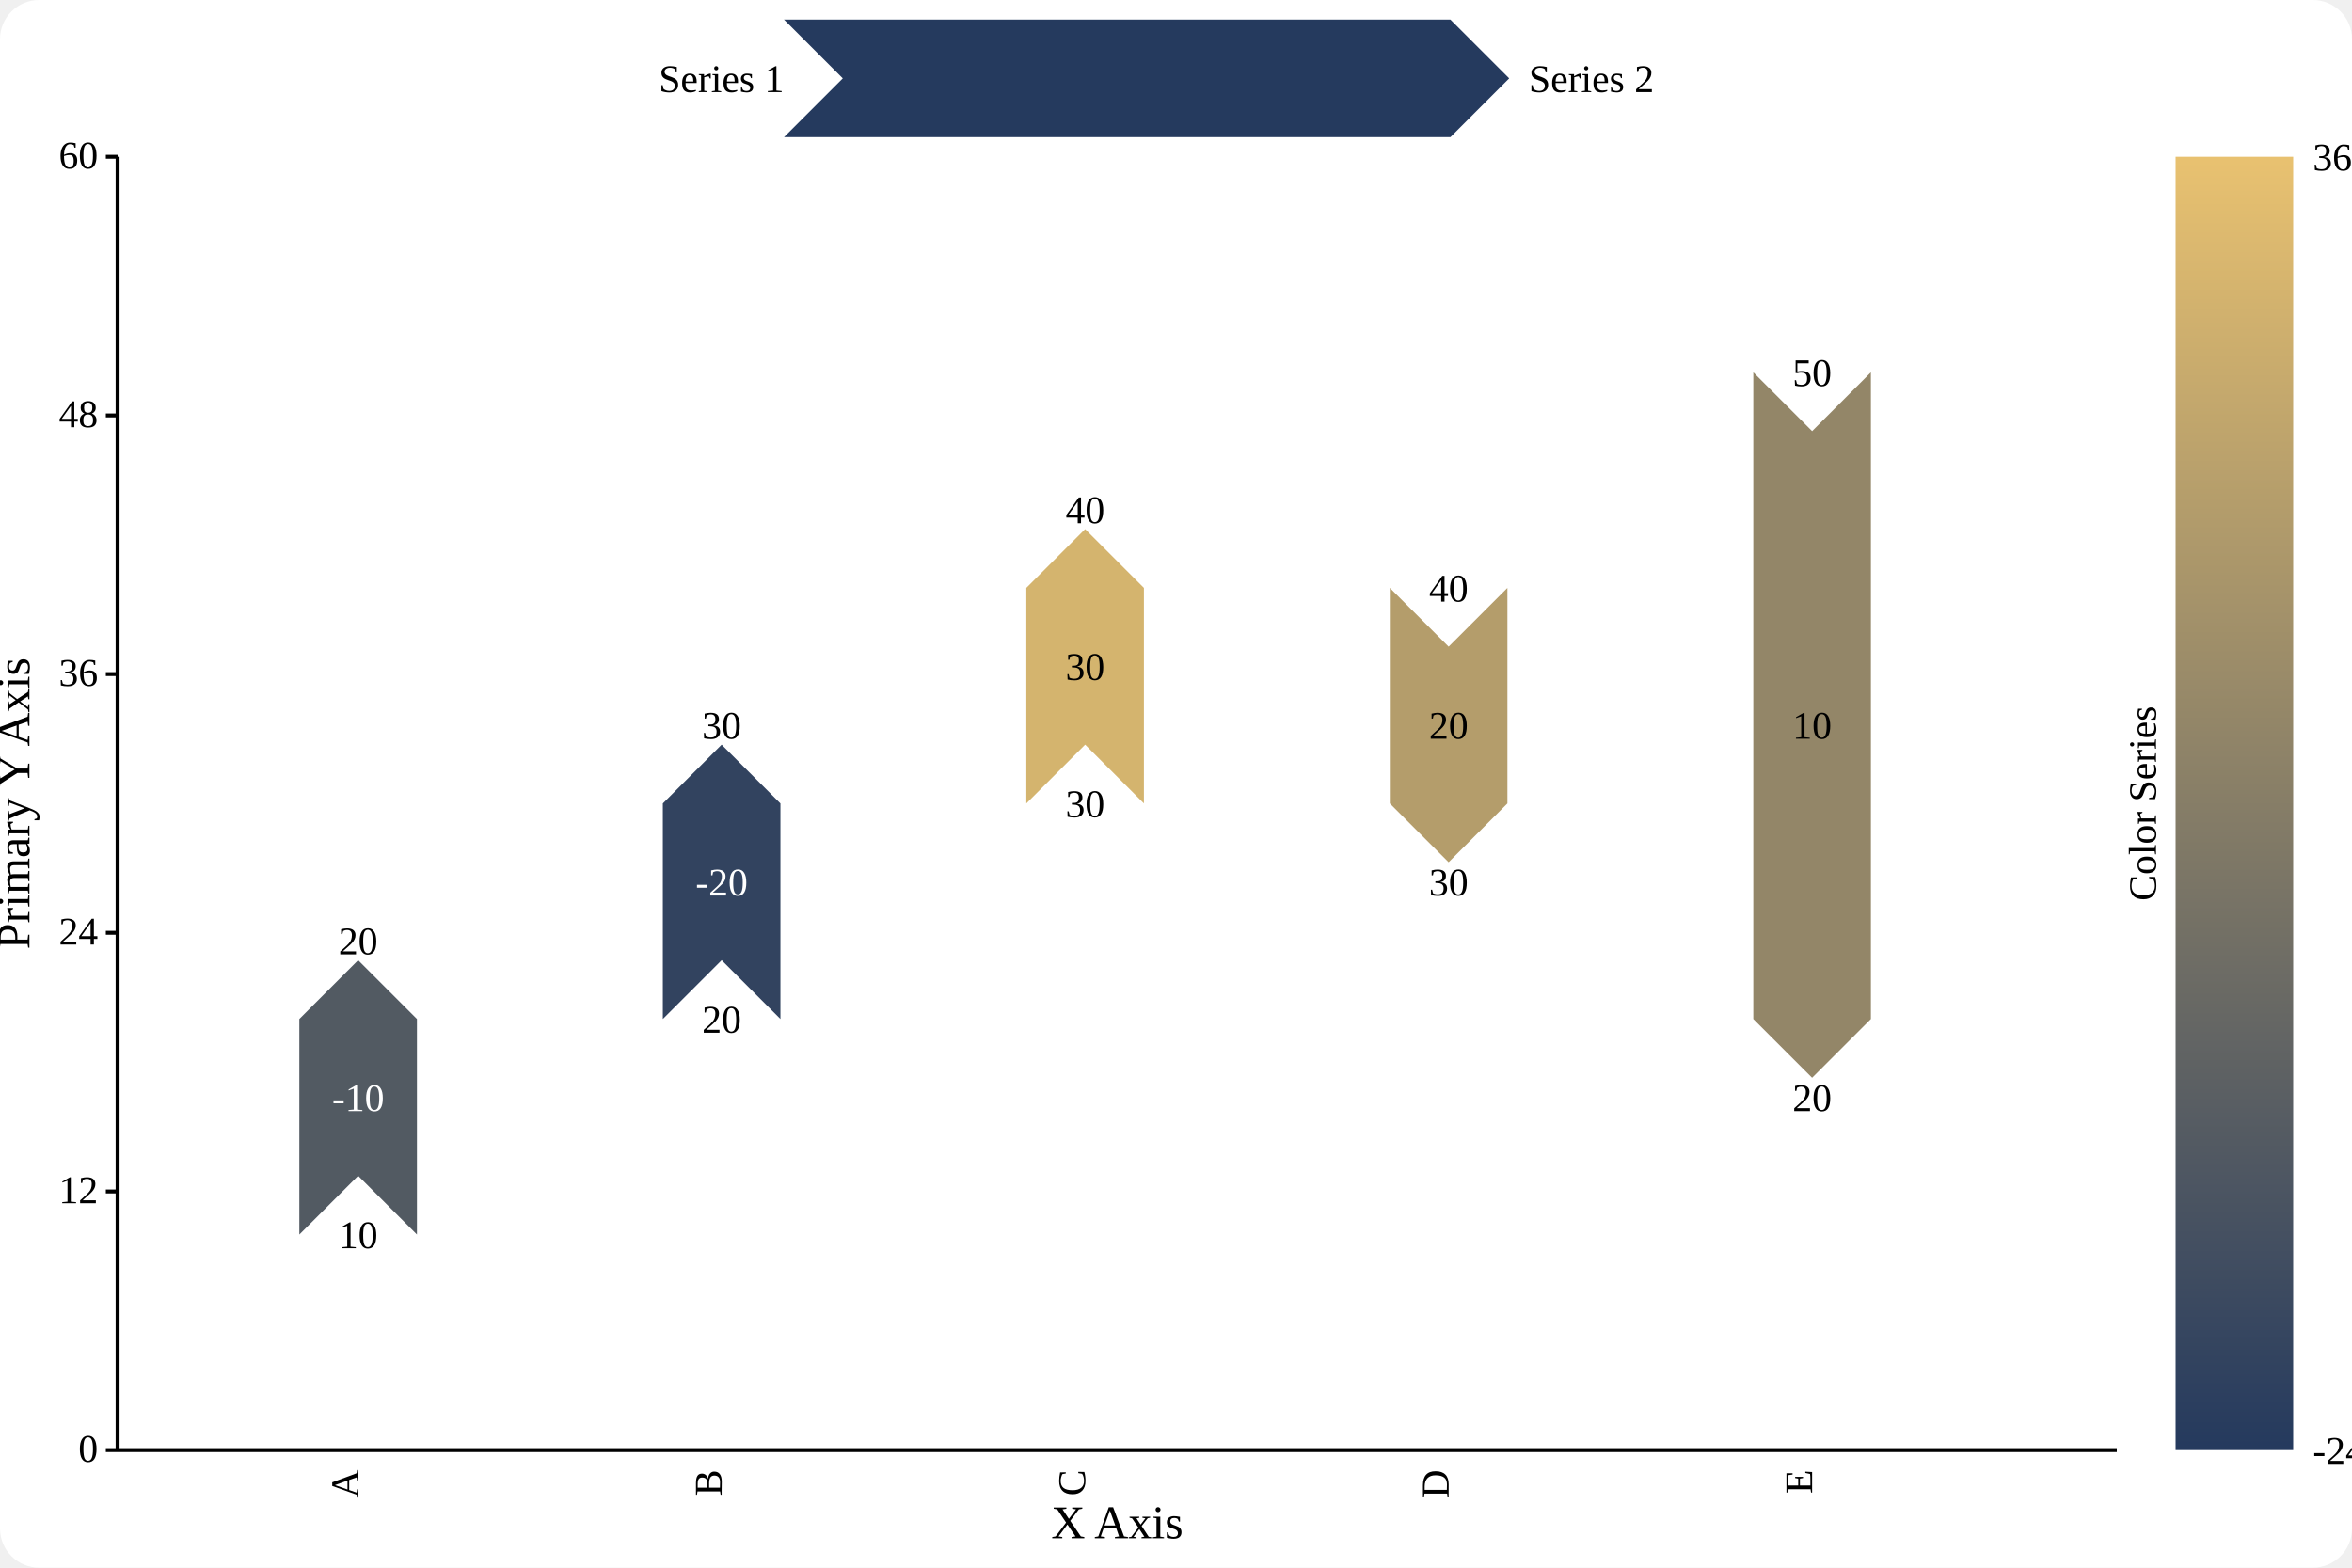
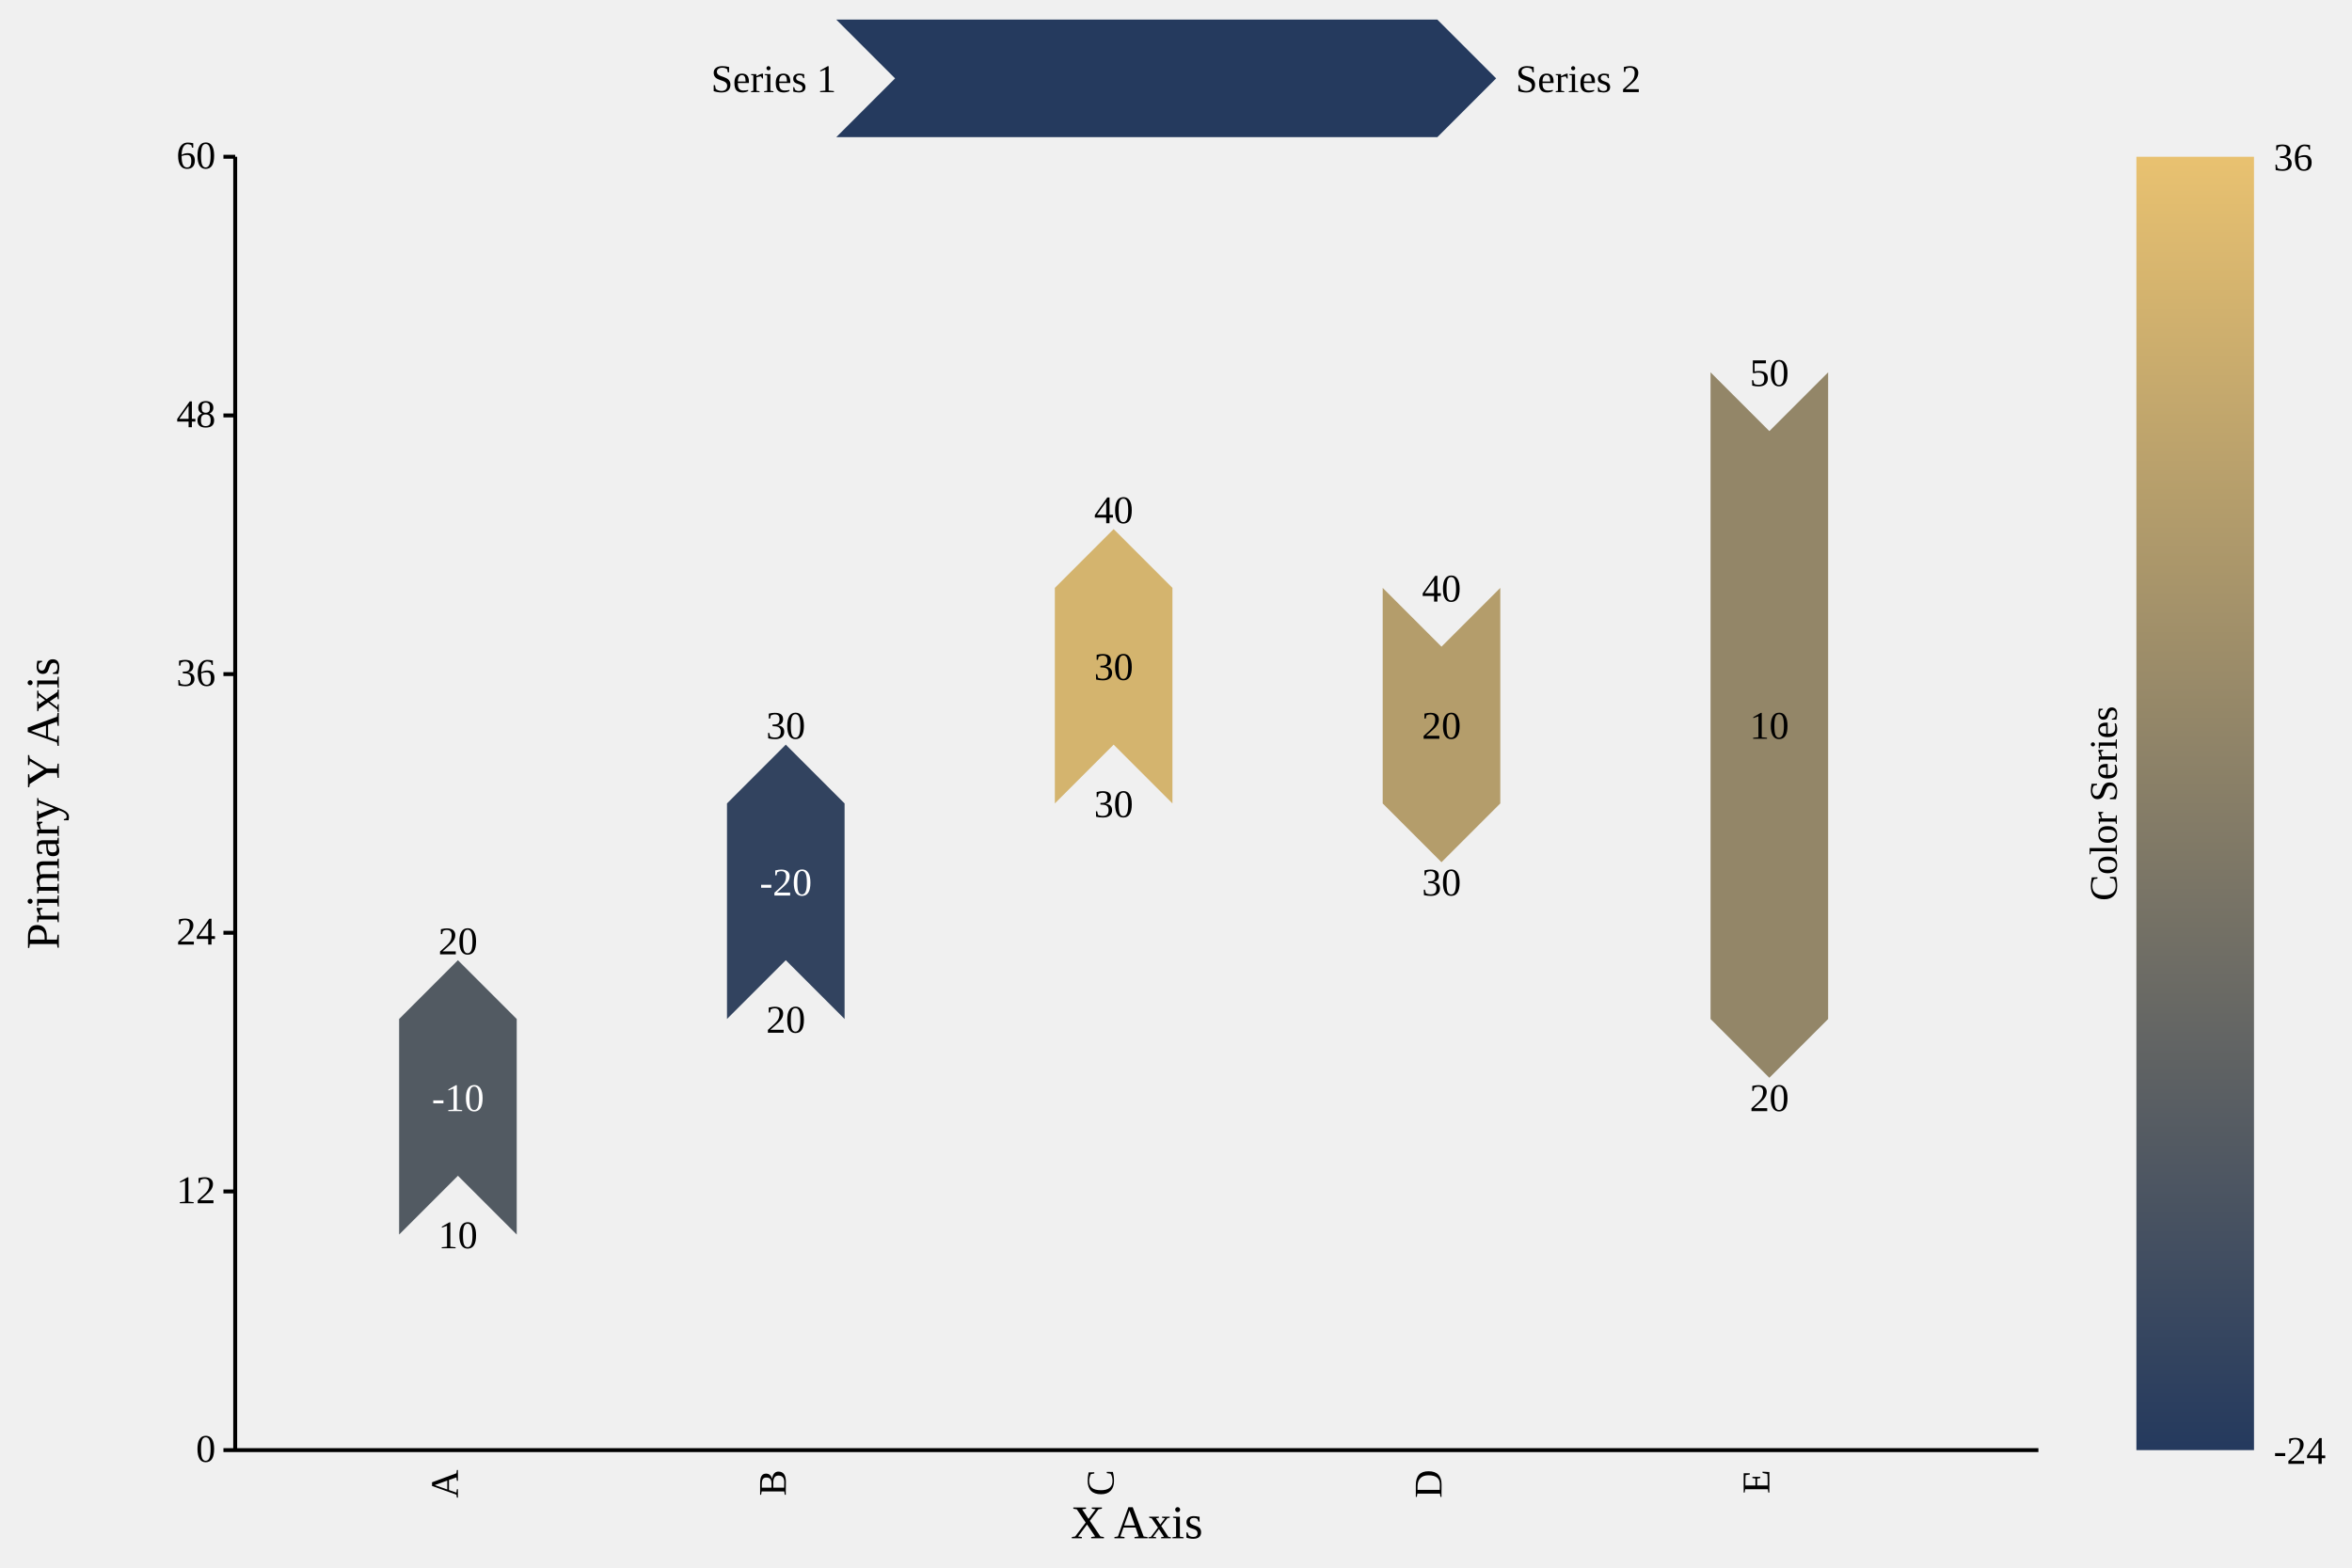
<svg xmlns="http://www.w3.org/2000/svg" width="600" height="400">
  <defs>
    <linearGradient id="legend_grad" x1="0%" y1="0%" x2="0%" y2="100%">
      <stop offset="0%" style="stop-color:#e8c170" />
      <stop offset="100%" style="stop-color:#253a5e" />
    </linearGradient>
  </defs>
-   <rect x="0" y="0" width="600" height="400" rx="10" ry="10" fill="#ffffff" />
-   <path d="M200.0 5.0 h170.0 l15.0 15.0 l-15.0 15.0 h-170.0 l15.0 -15.0" fill="#253a5e" />
-   <text x="200.0" y="20.0" dy="0.35em" font-size="10" text-anchor="end" fill="#000000">Series 1</text>
-   <text x="390.0" y="20.0" dy="0.35em" font-size="10" text-anchor="start" fill="#000000">Series 2</text>
-   <rect x="555.0" y="40" width="30" height="330" fill="url(#legend_grad)" />
-   <text x="550.0" y="205.0" text-anchor="middle" font-size="10" transform="rotate(-90 550.0 205.0)" fill="#000000">Color Series</text>
-   <text x="590.0" y="40" dy="0.35em" text-anchor="start" font-size="10" fill="#000000">36</text>
-   <text x="590.0" y="370" dy="0.35em" text-anchor="start" font-size="10" fill="#000000">-24</text>
-   <path d="M76.364 260.0 v55.0 l15.0 -15.0 l15.0 15.0 v-55.0 l-15.0 -15.0" fill="#525a62" />
-   <text x="91.364" y="315.0" dy="0.35em" text-anchor="middle" font-size="10" fill="#000000">10</text>
-   <text x="91.364" y="240.0" dy="0.35em" text-anchor="middle" font-size="10" fill="#000000">20</text>
-   <text x="91.364" y="280.0" dy="0.35em" text-anchor="middle" font-size="10" fill="white">-10</text>
-   <path d="M169.091 205.0 v55.0 l15.0 -15.0 l15.0 15.0 v-55.0 l-15.0 -15.0" fill="#32435f" />
-   <text x="184.091" y="260.0" dy="0.35em" text-anchor="middle" font-size="10" fill="#000000">20</text>
-   <text x="184.091" y="185.0" dy="0.35em" text-anchor="middle" font-size="10" fill="#000000">30</text>
-   <text x="184.091" y="225.0" dy="0.35em" text-anchor="middle" font-size="10" fill="white">-20</text>
-   <path d="M261.818 150.0 v55.0 l15.0 -15.0 l15.0 15.0 v-55.0 l-15.0 -15.0" fill="#d4b46e" />
-   <text x="276.818" y="205.0" dy="0.35em" text-anchor="middle" font-size="10" fill="#000000">30</text>
-   <text x="276.818" y="130.0" dy="0.35em" text-anchor="middle" font-size="10" fill="#000000">40</text>
-   <text x="276.818" y="170.0" dy="0.35em" text-anchor="middle" font-size="10">30</text>
-   <path d="M354.545 150.0 v55.0 l15.0 15.0 l15.0 -15.0 v-55.0 l-15.0 15.0" fill="#b49d6b" />
-   <text x="369.545" y="150.0" dy="0.35em" text-anchor="middle" font-size="10" fill="#000000">40</text>
-   <text x="369.545" y="225.0" dy="0.35em" text-anchor="middle" font-size="10" fill="#000000">30</text>
-   <text x="369.545" y="185.0" dy="0.35em" text-anchor="middle" font-size="10">20</text>
-   <path d="M447.273 95.0 v165.0 l15.0 15.0 l15.0 -15.0 v-165.0 l-15.0 15.0" fill="#938668" />
-   <text x="462.273" y="95.0" dy="0.35em" text-anchor="middle" font-size="10" fill="#000000">50</text>
-   <text x="462.273" y="280.0" dy="0.35em" text-anchor="middle" font-size="10" fill="#000000">20</text>
-   <text x="462.273" y="185.0" dy="0.35em" text-anchor="middle" font-size="10">10</text>
-   <line x1="30" y1="40" x2="30" y2="370" stroke="#000000" stroke-width="1" />
-   <line x1="30" y1="370" x2="540" y2="370" stroke="#000000" stroke-width="1" />
-   <text x="91.364" y="375" text-anchor="end" font-size="10" transform="rotate(-90 91.36364 375)" fill="#000000">A</text>
-   <text x="184.091" y="375" text-anchor="end" font-size="10" transform="rotate(-90 184.0909 375)" fill="#000000">B</text>
-   <text x="276.818" y="375" text-anchor="end" font-size="10" transform="rotate(-90 276.8182 375)" fill="#000000">C</text>
-   <text x="369.545" y="375" text-anchor="end" font-size="10" transform="rotate(-90 369.5455 375)" fill="#000000">D</text>
-   <text x="462.273" y="375" text-anchor="end" font-size="10" transform="rotate(-90 462.2727 375)" fill="#000000">E</text>
-   <text x="25" y="373.0" text-anchor="end" font-size="10" fill="#000000">0</text>
-   <line x1="30" y1="370.0" x2="27" y2="370.0" stroke="#000000" stroke-width="1" />
-   <text x="25" y="307.0" text-anchor="end" font-size="10" fill="#000000">12</text>
-   <line x1="30" y1="304.0" x2="27" y2="304.0" stroke="#000000" stroke-width="1" />
-   <text x="25" y="241.0" text-anchor="end" font-size="10" fill="#000000">24</text>
-   <line x1="30" y1="238.0" x2="27" y2="238.0" stroke="#000000" stroke-width="1" />
-   <text x="25" y="175.0" text-anchor="end" font-size="10" fill="#000000">36</text>
-   <line x1="30" y1="172.0" x2="27" y2="172.0" stroke="#000000" stroke-width="1" />
-   <text x="25" y="109.0" text-anchor="end" font-size="10" fill="#000000">48</text>
-   <line x1="30" y1="106.0" x2="27" y2="106.0" stroke="#000000" stroke-width="1" />
-   <text x="25" y="43.0" text-anchor="end" font-size="10" fill="#000000">60</text>
-   <line x1="30" y1="40.0" x2="27" y2="40.0" stroke="#000000" stroke-width="1" />
-   <text x="285.0" y="392.5" text-anchor="middle" font-size="12" fill="#000000">X Axis</text>
-   <text x="7.5" y="205.0" text-anchor="middle" font-size="12" transform="rotate(-90 7.5 205.0)" fill="#000000">Primary Y Axis</text>
+   <path d="M213.333 5.0 h153.333 l15.0 15.0 l-15.0 15.0 h-153.333 l15.0 -15.0" fill="#253a5e" />
+   <text x="213.333" y="20.0" dy="0.35em" font-size="10" text-anchor="end" fill="#000000">Series 1</text>
+   <text x="386.667" y="20.0" dy="0.35em" font-size="10" text-anchor="start" fill="#000000">Series 2</text>
+   <rect x="545.0" y="40" width="30" height="330" fill="url(#legend_grad)" />
+   <text x="540.0" y="205.0" text-anchor="middle" font-size="10" transform="rotate(-90 540.0 205.0)" fill="#000000">Color Series</text>
+   <text x="580.0" y="40" dy="0.35em" text-anchor="start" font-size="10" fill="#000000">36</text>
+   <text x="580.0" y="370" dy="0.35em" text-anchor="start" font-size="10" fill="#000000">-24</text>
+   <path d="M101.818 260.0 v55.0 l15.0 -15.0 l15.0 15.0 v-55.0 l-15.0 -15.0" fill="#525a62" />
+   <text x="116.818" y="315.0" dy="0.35em" text-anchor="middle" font-size="10" fill="#000000">10</text>
+   <text x="116.818" y="240.0" dy="0.35em" text-anchor="middle" font-size="10" fill="#000000">20</text>
+   <text x="116.818" y="280.0" dy="0.35em" text-anchor="middle" font-size="10" fill="white">-10</text>
+   <path d="M185.455 205.0 v55.0 l15.0 -15.0 l15.0 15.0 v-55.0 l-15.0 -15.0" fill="#32435f" />
+   <text x="200.455" y="260.0" dy="0.35em" text-anchor="middle" font-size="10" fill="#000000">20</text>
+   <text x="200.455" y="185.0" dy="0.35em" text-anchor="middle" font-size="10" fill="#000000">30</text>
+   <text x="200.455" y="225.0" dy="0.35em" text-anchor="middle" font-size="10" fill="white">-20</text>
+   <path d="M269.091 150.0 v55.0 l15.0 -15.0 l15.0 15.0 v-55.0 l-15.0 -15.0" fill="#d4b46e" />
+   <text x="284.091" y="205.0" dy="0.35em" text-anchor="middle" font-size="10" fill="#000000">30</text>
+   <text x="284.091" y="130.0" dy="0.35em" text-anchor="middle" font-size="10" fill="#000000">40</text>
+   <text x="284.091" y="170.0" dy="0.35em" text-anchor="middle" font-size="10">30</text>
+   <path d="M352.727 150.0 v55.0 l15.0 15.0 l15.0 -15.0 v-55.0 l-15.0 15.0" fill="#b49d6b" />
+   <text x="367.727" y="150.0" dy="0.35em" text-anchor="middle" font-size="10" fill="#000000">40</text>
+   <text x="367.727" y="225.0" dy="0.35em" text-anchor="middle" font-size="10" fill="#000000">30</text>
+   <text x="367.727" y="185.0" dy="0.35em" text-anchor="middle" font-size="10">20</text>
+   <path d="M436.364 95.0 v165.0 l15.0 15.0 l15.0 -15.0 v-165.0 l-15.0 15.0" fill="#938668" />
+   <text x="451.364" y="95.0" dy="0.35em" text-anchor="middle" font-size="10" fill="#000000">50</text>
+   <text x="451.364" y="280.0" dy="0.35em" text-anchor="middle" font-size="10" fill="#000000">20</text>
+   <text x="451.364" y="185.0" dy="0.35em" text-anchor="middle" font-size="10">10</text>
+   <line x1="60" y1="40" x2="60" y2="370" stroke="#000000" stroke-width="1" />
+   <line x1="60" y1="370" x2="520" y2="370" stroke="#000000" stroke-width="1" />
+   <text x="116.818" y="375" text-anchor="end" font-size="10" transform="rotate(-90 116.8182 375)" fill="#000000">A</text>
+   <text x="200.455" y="375" text-anchor="end" font-size="10" transform="rotate(-90 200.4545 375)" fill="#000000">B</text>
+   <text x="284.091" y="375" text-anchor="end" font-size="10" transform="rotate(-90 284.0909 375)" fill="#000000">C</text>
+   <text x="367.727" y="375" text-anchor="end" font-size="10" transform="rotate(-90 367.7273 375)" fill="#000000">D</text>
+   <text x="451.364" y="375" text-anchor="end" font-size="10" transform="rotate(-90 451.3636 375)" fill="#000000">E</text>
+   <text x="55" y="373.0" text-anchor="end" font-size="10" fill="#000000">0</text>
+   <line x1="60" y1="370.0" x2="57" y2="370.0" stroke="#000000" stroke-width="1" />
+   <text x="55" y="307.0" text-anchor="end" font-size="10" fill="#000000">12</text>
+   <line x1="60" y1="304.0" x2="57" y2="304.0" stroke="#000000" stroke-width="1" />
+   <text x="55" y="241.0" text-anchor="end" font-size="10" fill="#000000">24</text>
+   <line x1="60" y1="238.0" x2="57" y2="238.0" stroke="#000000" stroke-width="1" />
+   <text x="55" y="175.0" text-anchor="end" font-size="10" fill="#000000">36</text>
+   <line x1="60" y1="172.0" x2="57" y2="172.0" stroke="#000000" stroke-width="1" />
+   <text x="55" y="109.0" text-anchor="end" font-size="10" fill="#000000">48</text>
+   <line x1="60" y1="106.0" x2="57" y2="106.0" stroke="#000000" stroke-width="1" />
+   <text x="55" y="43.0" text-anchor="end" font-size="10" fill="#000000">60</text>
+   <line x1="60" y1="40.0" x2="57" y2="40.0" stroke="#000000" stroke-width="1" />
+   <text x="290.0" y="392.5" text-anchor="middle" font-size="12" fill="#000000">X Axis</text>
+   <text x="15.0" y="205.0" text-anchor="middle" font-size="12" transform="rotate(-90 15.0 205.0)" fill="#000000">Primary Y Axis</text>
</svg>
